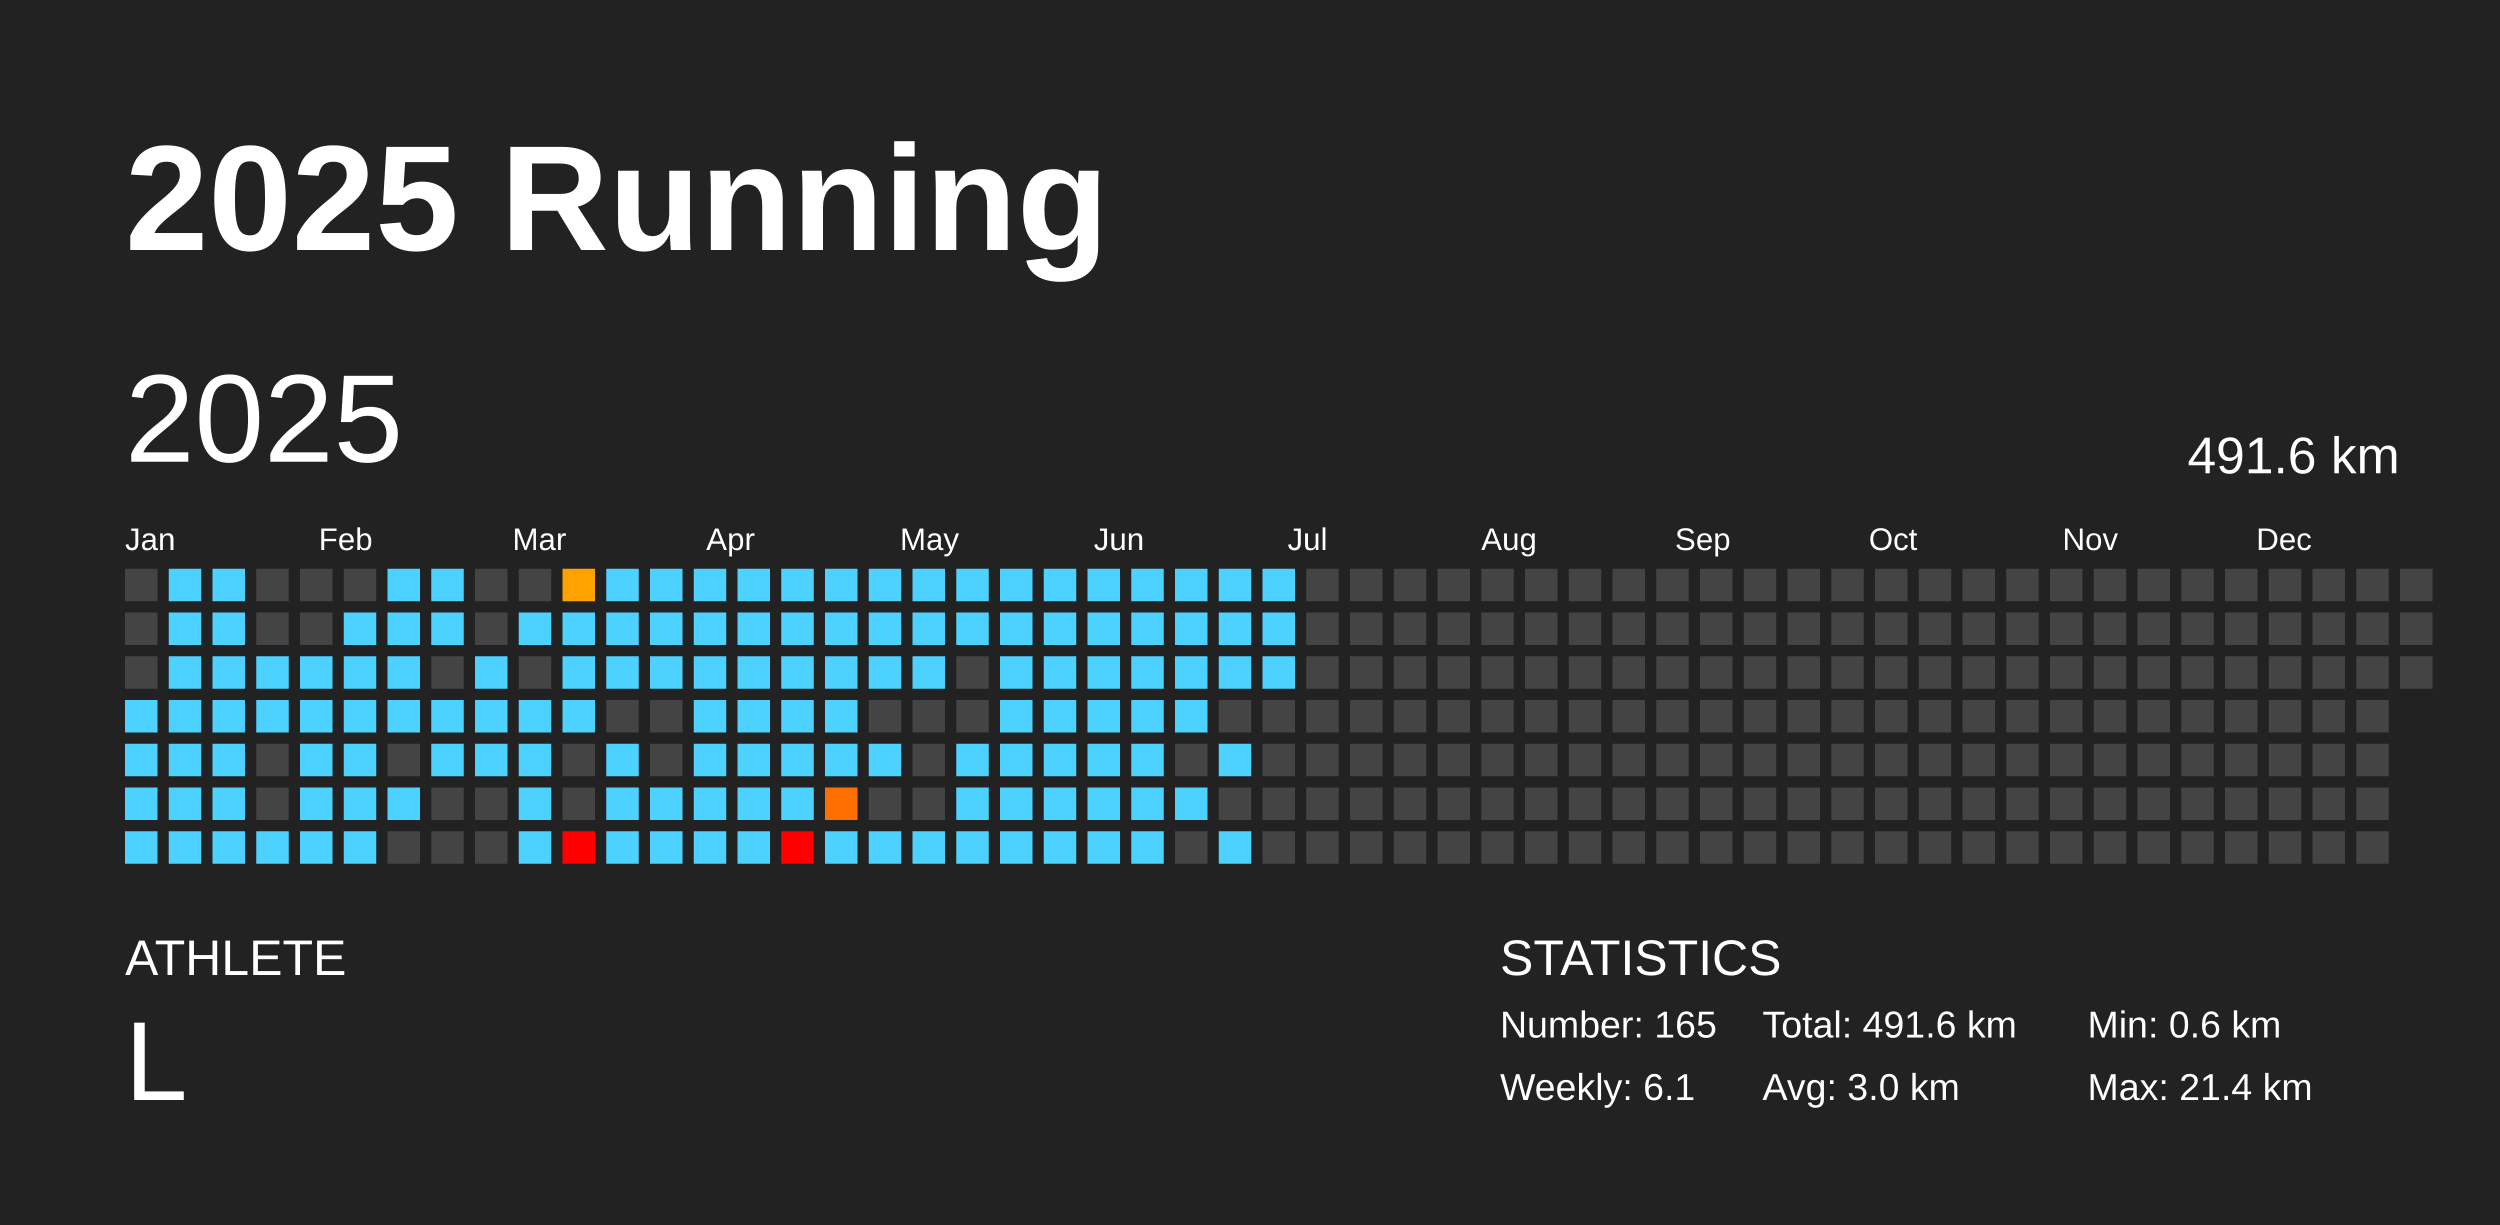
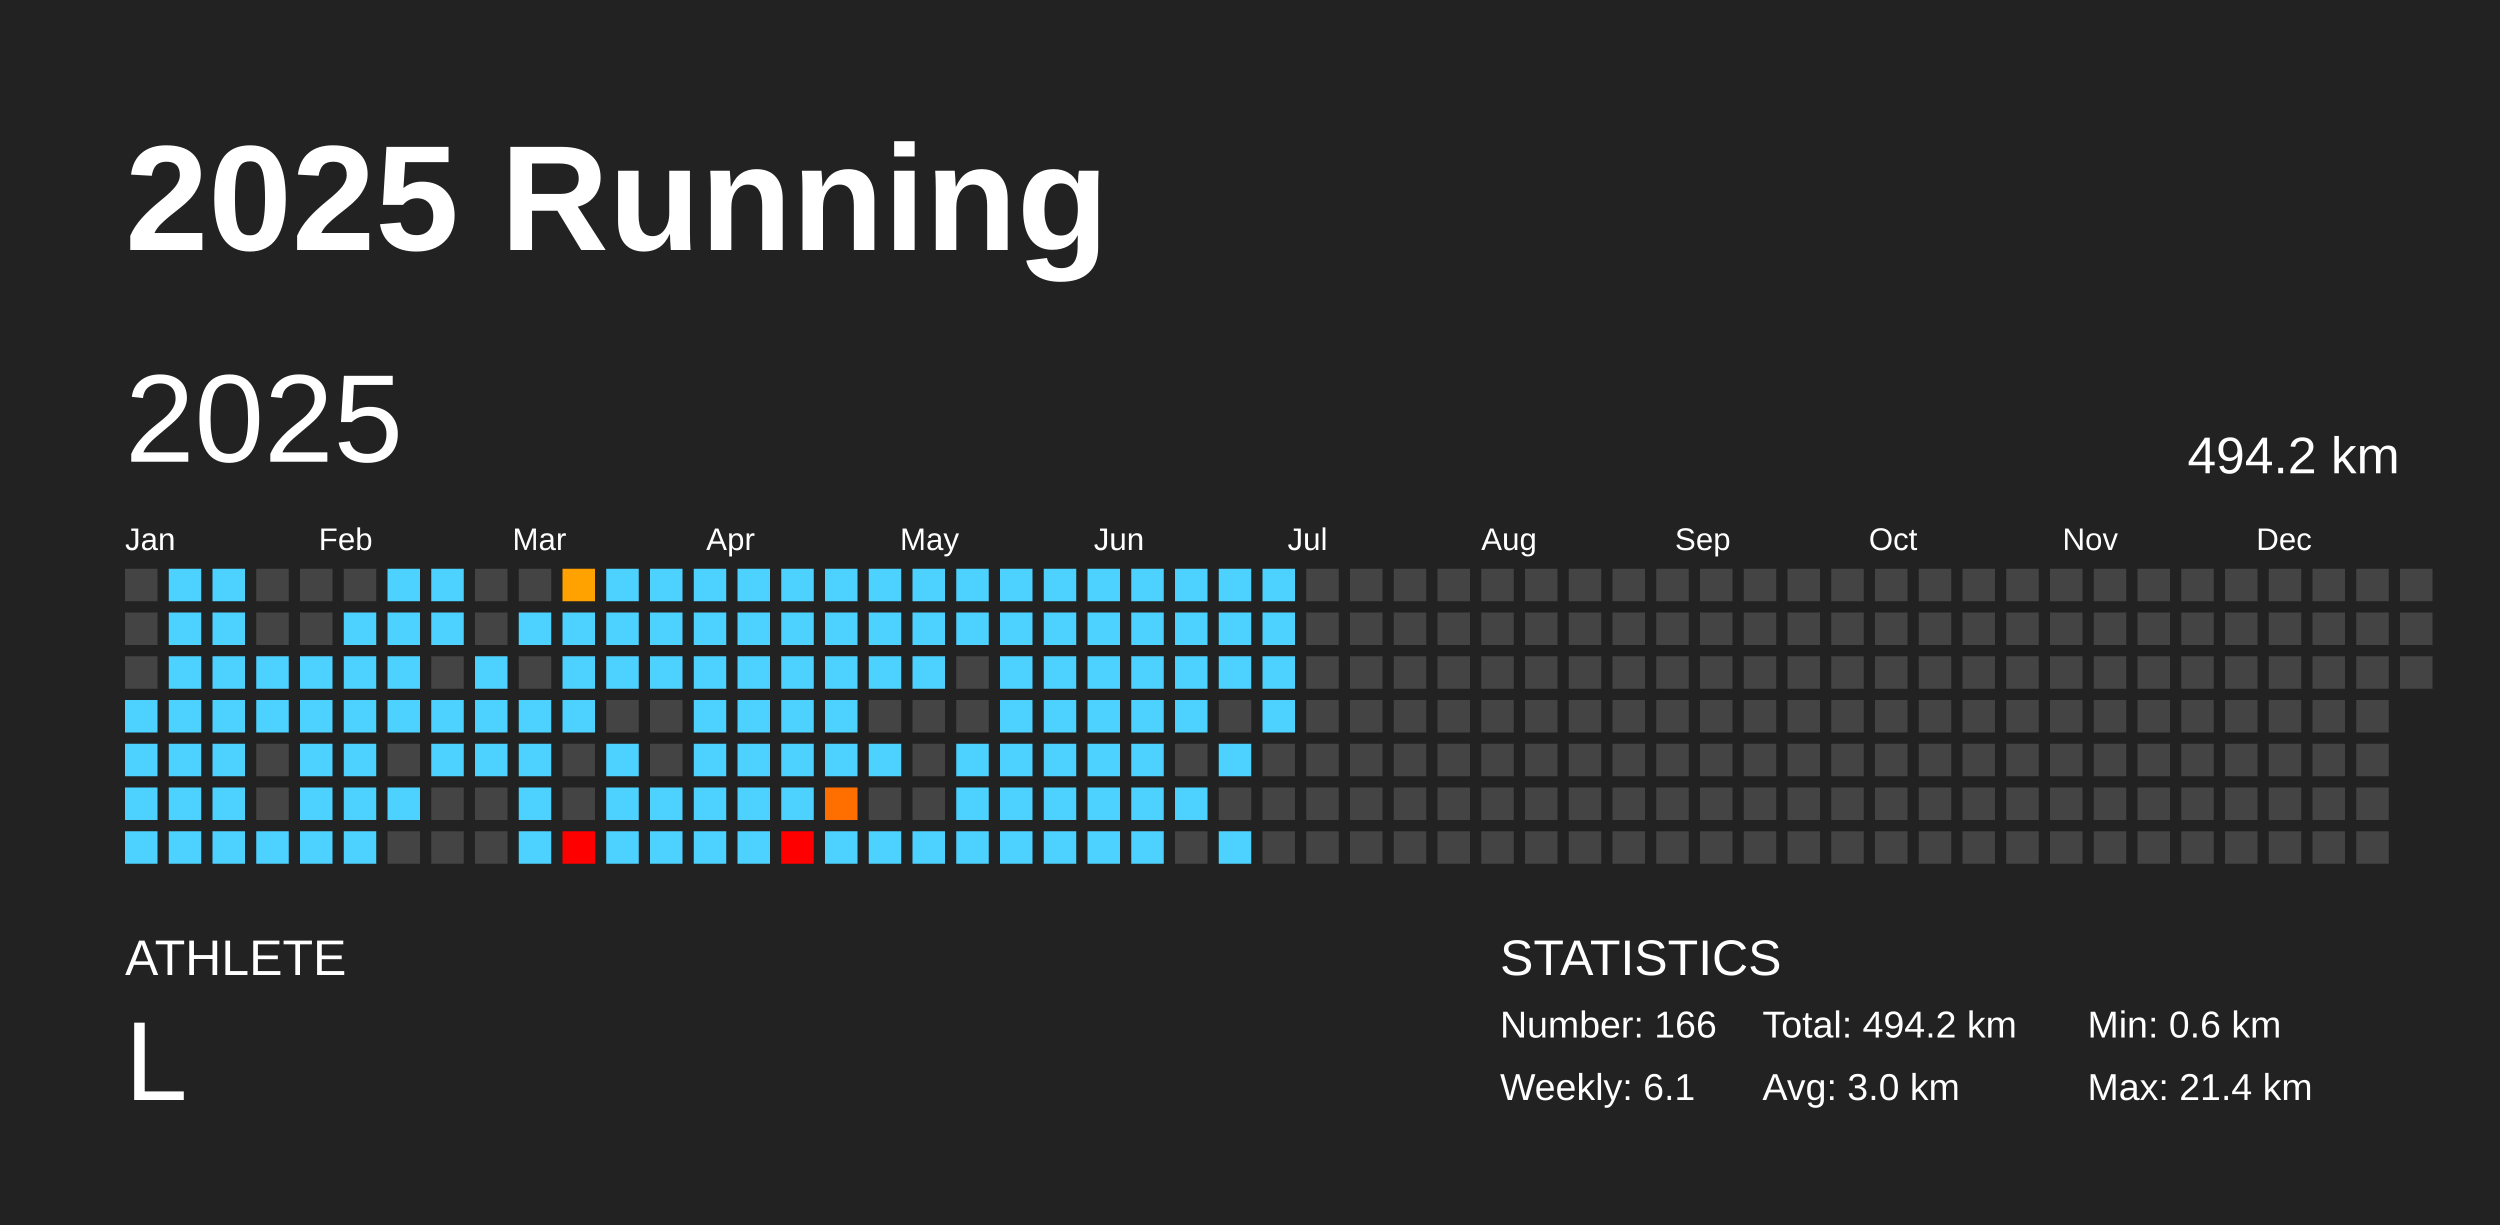
<svg xmlns="http://www.w3.org/2000/svg" baseProfile="full" height="98mm" version="1.1" viewBox="0,0,200,98" width="200mm">
  <defs />
  <rect fill="#222222" height="98" width="200" x="0" y="0" />
  <text fill="#FFFFFF" style="font-size:12px; font-family:Arial; font-weight:bold;" x="10" y="20">2025 Running</text>
  <text fill="#FFFFFF" style="font-size:4px; font-family:Arial" x="10" y="78">ATHLETE</text>
  <text fill="#FFFFFF" style="font-size:9px; font-family:Arial" x="10" y="88">L</text>
  <text fill="#FFFFFF" style="font-size:4px; font-family:Arial" x="120" y="78">STATISTICS</text>
-   <text fill="#FFFFFF" style="font-size:3px; font-family:Arial" x="120" y="83">Number: 165</text>
+   <text fill="#FFFFFF" style="font-size:3px; font-family:Arial" x="120" y="83">Number: 166</text>
  <text fill="#FFFFFF" style="font-size:3px; font-family:Arial" x="120" y="88">Weekly: 6.1</text>
-   <text fill="#FFFFFF" style="font-size:3px; font-family:Arial" x="141" y="83">Total: 491.6 km</text>
+   <text fill="#FFFFFF" style="font-size:3px; font-family:Arial" x="141" y="83">Total: 494.2 km</text>
  <text fill="#FFFFFF" style="font-size:3px; font-family:Arial" x="141" y="88">Avg: 3.0 km</text>
  <text fill="#FFFFFF" style="font-size:3px; font-family:Arial" x="167" y="83">Min: 0.6 km</text>
  <text fill="#FFFFFF" style="font-size:3px; font-family:Arial" x="167" y="88">Max: 21.4 km</text>
  <text dominant-baseline="hanging" fill="#FFFFFF" style="font-size:10.0px; font-family:Arial;" x="10" y="30">2025</text>
-   <text dominant-baseline="hanging" fill="#FFFFFF" style="font-size:4.125px; font-family:Arial;" x="175" y="35">491.6 km</text>
+   <text dominant-baseline="hanging" fill="#FFFFFF" style="font-size:4.125px; font-family:Arial;" x="175" y="35">494.2 km</text>
  <text fill="#FFFFFF" style="font-size:2.5px; font-family:Arial" x="10.0" y="44">Jan</text>
  <text fill="#FFFFFF" style="font-size:2.5px; font-family:Arial" x="25.5" y="44">Feb</text>
  <text fill="#FFFFFF" style="font-size:2.5px; font-family:Arial" x="41.0" y="44">Mar</text>
  <text fill="#FFFFFF" style="font-size:2.5px; font-family:Arial" x="56.5" y="44">Apr</text>
  <text fill="#FFFFFF" style="font-size:2.5px; font-family:Arial" x="72.0" y="44">May</text>
  <text fill="#FFFFFF" style="font-size:2.5px; font-family:Arial" x="87.5" y="44">Jun</text>
  <text fill="#FFFFFF" style="font-size:2.5px; font-family:Arial" x="103.0" y="44">Jul</text>
  <text fill="#FFFFFF" style="font-size:2.5px; font-family:Arial" x="118.5" y="44">Aug</text>
  <text fill="#FFFFFF" style="font-size:2.5px; font-family:Arial" x="134.0" y="44">Sep</text>
  <text fill="#FFFFFF" style="font-size:2.5px; font-family:Arial" x="149.5" y="44">Oct</text>
  <text fill="#FFFFFF" style="font-size:2.5px; font-family:Arial" x="165.0" y="44">Nov</text>
  <text fill="#FFFFFF" style="font-size:2.5px; font-family:Arial" x="180.5" y="44">Dec</text>
  <rect fill="#444444" height="2.6" width="2.6" x="10.0" y="45.5" />
  <rect fill="#444444" height="2.6" width="2.6" x="10.0" y="49.0" />
  <rect fill="#444444" height="2.6" width="2.6" x="10.0" y="52.5" />
  <rect fill="#4dd2ff" height="2.6" width="2.6" x="10.0" y="56.0" />
  <rect fill="#4dd2ff" height="2.6" width="2.6" x="10.0" y="59.5" />
  <rect fill="#4dd2ff" height="2.6" width="2.6" x="10.0" y="63.0" />
  <rect fill="#4dd2ff" height="2.6" width="2.6" x="10.0" y="66.5" />
  <rect fill="#4dd2ff" height="2.6" width="2.6" x="13.5" y="45.5" />
  <rect fill="#4dd2ff" height="2.6" width="2.6" x="13.5" y="49.0" />
  <rect fill="#4dd2ff" height="2.6" width="2.6" x="13.5" y="52.5" />
  <rect fill="#4dd2ff" height="2.6" width="2.6" x="13.5" y="56.0" />
  <rect fill="#4dd2ff" height="2.6" width="2.6" x="13.5" y="59.5" />
  <rect fill="#4dd2ff" height="2.6" width="2.6" x="13.5" y="63.0" />
  <rect fill="#4dd2ff" height="2.6" width="2.6" x="13.5" y="66.5" />
  <rect fill="#4dd2ff" height="2.6" width="2.6" x="17.0" y="45.5" />
  <rect fill="#4dd2ff" height="2.6" width="2.6" x="17.0" y="49.0" />
  <rect fill="#4dd2ff" height="2.6" width="2.6" x="17.0" y="52.5" />
  <rect fill="#4dd2ff" height="2.6" width="2.6" x="17.0" y="56.0" />
  <rect fill="#4dd2ff" height="2.6" width="2.6" x="17.0" y="59.5" />
  <rect fill="#4dd2ff" height="2.6" width="2.6" x="17.0" y="63.0" />
  <rect fill="#4dd2ff" height="2.6" width="2.6" x="17.0" y="66.5" />
  <rect fill="#444444" height="2.6" width="2.6" x="20.5" y="45.5" />
  <rect fill="#444444" height="2.6" width="2.6" x="20.5" y="49.0" />
  <rect fill="#4dd2ff" height="2.6" width="2.6" x="20.5" y="52.5" />
  <rect fill="#4dd2ff" height="2.6" width="2.6" x="20.5" y="56.0" />
  <rect fill="#444444" height="2.6" width="2.6" x="20.5" y="59.5" />
  <rect fill="#444444" height="2.6" width="2.6" x="20.5" y="63.0" />
  <rect fill="#4dd2ff" height="2.6" width="2.6" x="20.5" y="66.5" />
  <rect fill="#444444" height="2.6" width="2.6" x="24.0" y="45.5" />
  <rect fill="#444444" height="2.6" width="2.6" x="24.0" y="49.0" />
  <rect fill="#4dd2ff" height="2.6" width="2.6" x="24.0" y="52.5" />
  <rect fill="#4dd2ff" height="2.6" width="2.6" x="24.0" y="56.0" />
  <rect fill="#4dd2ff" height="2.6" width="2.6" x="24.0" y="59.5" />
  <rect fill="#4dd2ff" height="2.6" width="2.6" x="24.0" y="63.0" />
  <rect fill="#4dd2ff" height="2.6" width="2.6" x="24.0" y="66.5" />
  <rect fill="#444444" height="2.6" width="2.6" x="27.5" y="45.5" />
  <rect fill="#4dd2ff" height="2.6" width="2.6" x="27.5" y="49.0" />
  <rect fill="#4dd2ff" height="2.6" width="2.6" x="27.5" y="52.5" />
  <rect fill="#4dd2ff" height="2.6" width="2.6" x="27.5" y="56.0" />
  <rect fill="#4dd2ff" height="2.6" width="2.6" x="27.5" y="59.5" />
  <rect fill="#4dd2ff" height="2.6" width="2.6" x="27.5" y="63.0" />
  <rect fill="#4dd2ff" height="2.6" width="2.6" x="27.5" y="66.5" />
  <rect fill="#4dd2ff" height="2.6" width="2.6" x="31.0" y="45.5" />
  <rect fill="#4dd2ff" height="2.6" width="2.6" x="31.0" y="49.0" />
  <rect fill="#4dd2ff" height="2.6" width="2.6" x="31.0" y="52.5" />
  <rect fill="#4dd2ff" height="2.6" width="2.6" x="31.0" y="56.0" />
  <rect fill="#444444" height="2.6" width="2.6" x="31.0" y="59.5" />
  <rect fill="#4dd2ff" height="2.6" width="2.6" x="31.0" y="63.0" />
  <rect fill="#444444" height="2.6" width="2.6" x="31.0" y="66.5" />
  <rect fill="#4dd2ff" height="2.6" width="2.6" x="34.5" y="45.5" />
  <rect fill="#4dd2ff" height="2.6" width="2.6" x="34.5" y="49.0" />
  <rect fill="#444444" height="2.6" width="2.6" x="34.5" y="52.5" />
  <rect fill="#4dd2ff" height="2.6" width="2.6" x="34.5" y="56.0" />
  <rect fill="#4dd2ff" height="2.6" width="2.6" x="34.5" y="59.5" />
  <rect fill="#444444" height="2.6" width="2.6" x="34.5" y="63.0" />
  <rect fill="#444444" height="2.6" width="2.6" x="34.5" y="66.5" />
  <rect fill="#444444" height="2.6" width="2.6" x="38.0" y="45.5" />
  <rect fill="#444444" height="2.6" width="2.6" x="38.0" y="49.0" />
  <rect fill="#4dd2ff" height="2.6" width="2.6" x="38.0" y="52.5" />
  <rect fill="#4dd2ff" height="2.6" width="2.6" x="38.0" y="56.0" />
  <rect fill="#4dd2ff" height="2.6" width="2.6" x="38.0" y="59.5" />
  <rect fill="#444444" height="2.6" width="2.6" x="38.0" y="63.0" />
  <rect fill="#444444" height="2.6" width="2.6" x="38.0" y="66.5" />
  <rect fill="#444444" height="2.6" width="2.6" x="41.5" y="45.5" />
  <rect fill="#4dd2ff" height="2.6" width="2.6" x="41.5" y="49.0" />
  <rect fill="#444444" height="2.6" width="2.6" x="41.5" y="52.5" />
  <rect fill="#4dd2ff" height="2.6" width="2.6" x="41.5" y="56.0" />
  <rect fill="#4dd2ff" height="2.6" width="2.6" x="41.5" y="59.5" />
  <rect fill="#4dd2ff" height="2.6" width="2.6" x="41.5" y="63.0" />
  <rect fill="#4dd2ff" height="2.6" width="2.6" x="41.5" y="66.5" />
  <rect fill="#ffa200" height="2.6" width="2.6" x="45.0" y="45.5" />
  <rect fill="#4dd2ff" height="2.6" width="2.6" x="45.0" y="49.0" />
  <rect fill="#4dd2ff" height="2.6" width="2.6" x="45.0" y="52.5" />
  <rect fill="#4dd2ff" height="2.6" width="2.6" x="45.0" y="56.0" />
  <rect fill="#444444" height="2.6" width="2.6" x="45.0" y="59.5" />
  <rect fill="#444444" height="2.6" width="2.6" x="45.0" y="63.0" />
  <rect fill="red" height="2.6" width="2.6" x="45.0" y="66.5" />
  <rect fill="#4dd2ff" height="2.6" width="2.6" x="48.5" y="45.5" />
  <rect fill="#4dd2ff" height="2.6" width="2.6" x="48.5" y="49.0" />
  <rect fill="#4dd2ff" height="2.6" width="2.6" x="48.5" y="52.5" />
  <rect fill="#444444" height="2.6" width="2.6" x="48.5" y="56.0" />
  <rect fill="#4dd2ff" height="2.6" width="2.6" x="48.5" y="59.5" />
  <rect fill="#4dd2ff" height="2.6" width="2.6" x="48.5" y="63.0" />
  <rect fill="#4dd2ff" height="2.6" width="2.6" x="48.5" y="66.5" />
  <rect fill="#4dd2ff" height="2.6" width="2.6" x="52.0" y="45.5" />
  <rect fill="#4dd2ff" height="2.6" width="2.6" x="52.0" y="49.0" />
  <rect fill="#4dd2ff" height="2.6" width="2.6" x="52.0" y="52.5" />
  <rect fill="#444444" height="2.6" width="2.6" x="52.0" y="56.0" />
  <rect fill="#444444" height="2.6" width="2.6" x="52.0" y="59.5" />
  <rect fill="#4dd2ff" height="2.6" width="2.6" x="52.0" y="63.0" />
  <rect fill="#4dd2ff" height="2.6" width="2.6" x="52.0" y="66.5" />
  <rect fill="#4dd2ff" height="2.6" width="2.6" x="55.5" y="45.5" />
  <rect fill="#4dd2ff" height="2.6" width="2.6" x="55.5" y="49.0" />
  <rect fill="#4dd2ff" height="2.6" width="2.6" x="55.5" y="52.5" />
  <rect fill="#4dd2ff" height="2.6" width="2.6" x="55.5" y="56.0" />
  <rect fill="#4dd2ff" height="2.6" width="2.6" x="55.5" y="59.5" />
  <rect fill="#4dd2ff" height="2.6" width="2.6" x="55.5" y="63.0" />
  <rect fill="#4dd2ff" height="2.6" width="2.6" x="55.5" y="66.5" />
  <rect fill="#4dd2ff" height="2.6" width="2.6" x="59.0" y="45.5" />
  <rect fill="#4dd2ff" height="2.6" width="2.6" x="59.0" y="49.0" />
  <rect fill="#4dd2ff" height="2.6" width="2.6" x="59.0" y="52.5" />
  <rect fill="#4dd2ff" height="2.6" width="2.6" x="59.0" y="56.0" />
  <rect fill="#4dd2ff" height="2.6" width="2.6" x="59.0" y="59.5" />
  <rect fill="#4dd2ff" height="2.6" width="2.6" x="59.0" y="63.0" />
  <rect fill="#4dd2ff" height="2.6" width="2.6" x="59.0" y="66.5" />
  <rect fill="#4dd2ff" height="2.6" width="2.6" x="62.5" y="45.5" />
  <rect fill="#4dd2ff" height="2.6" width="2.6" x="62.5" y="49.0" />
  <rect fill="#4dd2ff" height="2.6" width="2.6" x="62.5" y="52.5" />
  <rect fill="#4dd2ff" height="2.6" width="2.6" x="62.5" y="56.0" />
  <rect fill="#4dd2ff" height="2.6" width="2.6" x="62.5" y="59.5" />
  <rect fill="#4dd2ff" height="2.6" width="2.6" x="62.5" y="63.0" />
  <rect fill="red" height="2.6" width="2.6" x="62.5" y="66.5" />
  <rect fill="#4dd2ff" height="2.6" width="2.6" x="66.0" y="45.5" />
  <rect fill="#4dd2ff" height="2.6" width="2.6" x="66.0" y="49.0" />
  <rect fill="#4dd2ff" height="2.6" width="2.6" x="66.0" y="52.5" />
  <rect fill="#4dd2ff" height="2.6" width="2.6" x="66.0" y="56.0" />
  <rect fill="#4dd2ff" height="2.6" width="2.6" x="66.0" y="59.5" />
  <rect fill="#ff6f00" height="2.6" width="2.6" x="66.0" y="63.0" />
  <rect fill="#4dd2ff" height="2.6" width="2.6" x="66.0" y="66.5" />
  <rect fill="#4dd2ff" height="2.6" width="2.6" x="69.5" y="45.5" />
  <rect fill="#4dd2ff" height="2.6" width="2.6" x="69.5" y="49.0" />
  <rect fill="#4dd2ff" height="2.6" width="2.6" x="69.5" y="52.5" />
  <rect fill="#444444" height="2.6" width="2.6" x="69.5" y="56.0" />
  <rect fill="#4dd2ff" height="2.6" width="2.6" x="69.5" y="59.5" />
  <rect fill="#444444" height="2.6" width="2.6" x="69.5" y="63.0" />
  <rect fill="#4dd2ff" height="2.6" width="2.6" x="69.5" y="66.5" />
  <rect fill="#4dd2ff" height="2.6" width="2.6" x="73.0" y="45.5" />
  <rect fill="#4dd2ff" height="2.6" width="2.6" x="73.0" y="49.0" />
  <rect fill="#4dd2ff" height="2.6" width="2.6" x="73.0" y="52.5" />
  <rect fill="#444444" height="2.6" width="2.6" x="73.0" y="56.0" />
  <rect fill="#444444" height="2.6" width="2.6" x="73.0" y="59.5" />
  <rect fill="#444444" height="2.6" width="2.6" x="73.0" y="63.0" />
  <rect fill="#4dd2ff" height="2.6" width="2.6" x="73.0" y="66.5" />
  <rect fill="#4dd2ff" height="2.6" width="2.6" x="76.5" y="45.5" />
  <rect fill="#4dd2ff" height="2.6" width="2.6" x="76.5" y="49.0" />
  <rect fill="#444444" height="2.6" width="2.6" x="76.5" y="52.5" />
  <rect fill="#444444" height="2.6" width="2.6" x="76.5" y="56.0" />
  <rect fill="#4dd2ff" height="2.6" width="2.6" x="76.5" y="59.5" />
  <rect fill="#4dd2ff" height="2.6" width="2.6" x="76.5" y="63.0" />
  <rect fill="#4dd2ff" height="2.6" width="2.6" x="76.5" y="66.5" />
  <rect fill="#4dd2ff" height="2.6" width="2.6" x="80.0" y="45.5" />
  <rect fill="#4dd2ff" height="2.6" width="2.6" x="80.0" y="49.0" />
  <rect fill="#4dd2ff" height="2.6" width="2.6" x="80.0" y="52.5" />
  <rect fill="#4dd2ff" height="2.6" width="2.6" x="80.0" y="56.0" />
  <rect fill="#4dd2ff" height="2.6" width="2.6" x="80.0" y="59.5" />
  <rect fill="#4dd2ff" height="2.6" width="2.6" x="80.0" y="63.0" />
  <rect fill="#4dd2ff" height="2.6" width="2.6" x="80.0" y="66.5" />
  <rect fill="#4dd2ff" height="2.6" width="2.6" x="83.5" y="45.5" />
  <rect fill="#4dd2ff" height="2.6" width="2.6" x="83.5" y="49.0" />
  <rect fill="#4dd2ff" height="2.6" width="2.6" x="83.5" y="52.5" />
  <rect fill="#4dd2ff" height="2.6" width="2.6" x="83.5" y="56.0" />
  <rect fill="#4dd2ff" height="2.6" width="2.6" x="83.5" y="59.5" />
  <rect fill="#4dd2ff" height="2.6" width="2.6" x="83.5" y="63.0" />
  <rect fill="#4dd2ff" height="2.6" width="2.6" x="83.5" y="66.5" />
  <rect fill="#4dd2ff" height="2.6" width="2.6" x="87.0" y="45.5" />
  <rect fill="#4dd2ff" height="2.6" width="2.6" x="87.0" y="49.0" />
  <rect fill="#4dd2ff" height="2.6" width="2.6" x="87.0" y="52.5" />
  <rect fill="#4dd2ff" height="2.6" width="2.6" x="87.0" y="56.0" />
  <rect fill="#4dd2ff" height="2.6" width="2.6" x="87.0" y="59.5" />
  <rect fill="#4dd2ff" height="2.6" width="2.6" x="87.0" y="63.0" />
  <rect fill="#4dd2ff" height="2.6" width="2.6" x="87.0" y="66.5" />
  <rect fill="#4dd2ff" height="2.6" width="2.6" x="90.5" y="45.5" />
  <rect fill="#4dd2ff" height="2.6" width="2.6" x="90.5" y="49.0" />
  <rect fill="#4dd2ff" height="2.6" width="2.6" x="90.5" y="52.5" />
  <rect fill="#4dd2ff" height="2.6" width="2.6" x="90.5" y="56.0" />
  <rect fill="#4dd2ff" height="2.6" width="2.6" x="90.5" y="59.5" />
  <rect fill="#4dd2ff" height="2.6" width="2.6" x="90.5" y="63.0" />
  <rect fill="#4dd2ff" height="2.6" width="2.6" x="90.5" y="66.5" />
  <rect fill="#4dd2ff" height="2.6" width="2.6" x="94.0" y="45.5" />
  <rect fill="#4dd2ff" height="2.6" width="2.6" x="94.0" y="49.0" />
  <rect fill="#4dd2ff" height="2.6" width="2.6" x="94.0" y="52.5" />
  <rect fill="#4dd2ff" height="2.6" width="2.6" x="94.0" y="56.0" />
  <rect fill="#444444" height="2.6" width="2.6" x="94.0" y="59.5" />
  <rect fill="#4dd2ff" height="2.6" width="2.6" x="94.0" y="63.0" />
  <rect fill="#444444" height="2.6" width="2.6" x="94.0" y="66.5" />
  <rect fill="#4dd2ff" height="2.6" width="2.6" x="97.5" y="45.5" />
  <rect fill="#4dd2ff" height="2.6" width="2.6" x="97.5" y="49.0" />
  <rect fill="#4dd2ff" height="2.6" width="2.6" x="97.5" y="52.5" />
  <rect fill="#444444" height="2.6" width="2.6" x="97.5" y="56.0" />
  <rect fill="#4dd2ff" height="2.6" width="2.6" x="97.5" y="59.5" />
  <rect fill="#444444" height="2.6" width="2.6" x="97.5" y="63.0" />
  <rect fill="#4dd2ff" height="2.6" width="2.6" x="97.5" y="66.5" />
  <rect fill="#4dd2ff" height="2.6" width="2.6" x="101.0" y="45.5" />
  <rect fill="#4dd2ff" height="2.6" width="2.6" x="101.0" y="49.0" />
  <rect fill="#4dd2ff" height="2.6" width="2.6" x="101.0" y="52.5" />
-   <rect fill="#444444" height="2.6" width="2.6" x="101.0" y="56.0" />
+   <rect fill="#4dd2ff" height="2.6" width="2.6" x="101.0" y="56.0" />
  <rect fill="#444444" height="2.6" width="2.6" x="101.0" y="59.5" />
  <rect fill="#444444" height="2.6" width="2.6" x="101.0" y="63.0" />
  <rect fill="#444444" height="2.6" width="2.6" x="101.0" y="66.5" />
  <rect fill="#444444" height="2.6" width="2.6" x="104.5" y="45.5" />
  <rect fill="#444444" height="2.6" width="2.6" x="104.5" y="49.0" />
  <rect fill="#444444" height="2.6" width="2.6" x="104.5" y="52.5" />
  <rect fill="#444444" height="2.6" width="2.6" x="104.5" y="56.0" />
  <rect fill="#444444" height="2.6" width="2.6" x="104.5" y="59.5" />
  <rect fill="#444444" height="2.6" width="2.6" x="104.5" y="63.0" />
  <rect fill="#444444" height="2.6" width="2.6" x="104.5" y="66.5" />
  <rect fill="#444444" height="2.6" width="2.6" x="108.0" y="45.5" />
  <rect fill="#444444" height="2.6" width="2.6" x="108.0" y="49.0" />
  <rect fill="#444444" height="2.6" width="2.6" x="108.0" y="52.5" />
  <rect fill="#444444" height="2.6" width="2.6" x="108.0" y="56.0" />
  <rect fill="#444444" height="2.6" width="2.6" x="108.0" y="59.5" />
  <rect fill="#444444" height="2.6" width="2.6" x="108.0" y="63.0" />
  <rect fill="#444444" height="2.6" width="2.6" x="108.0" y="66.5" />
  <rect fill="#444444" height="2.6" width="2.6" x="111.5" y="45.5" />
  <rect fill="#444444" height="2.6" width="2.6" x="111.5" y="49.0" />
  <rect fill="#444444" height="2.6" width="2.6" x="111.5" y="52.5" />
  <rect fill="#444444" height="2.6" width="2.6" x="111.5" y="56.0" />
  <rect fill="#444444" height="2.6" width="2.6" x="111.5" y="59.5" />
  <rect fill="#444444" height="2.6" width="2.6" x="111.5" y="63.0" />
  <rect fill="#444444" height="2.6" width="2.6" x="111.5" y="66.5" />
  <rect fill="#444444" height="2.6" width="2.6" x="115.0" y="45.5" />
  <rect fill="#444444" height="2.6" width="2.6" x="115.0" y="49.0" />
  <rect fill="#444444" height="2.6" width="2.6" x="115.0" y="52.5" />
  <rect fill="#444444" height="2.6" width="2.6" x="115.0" y="56.0" />
  <rect fill="#444444" height="2.6" width="2.6" x="115.0" y="59.5" />
  <rect fill="#444444" height="2.6" width="2.6" x="115.0" y="63.0" />
  <rect fill="#444444" height="2.6" width="2.6" x="115.0" y="66.5" />
  <rect fill="#444444" height="2.6" width="2.6" x="118.5" y="45.5" />
  <rect fill="#444444" height="2.6" width="2.6" x="118.5" y="49.0" />
  <rect fill="#444444" height="2.6" width="2.6" x="118.5" y="52.5" />
  <rect fill="#444444" height="2.6" width="2.6" x="118.5" y="56.0" />
  <rect fill="#444444" height="2.6" width="2.6" x="118.5" y="59.5" />
  <rect fill="#444444" height="2.6" width="2.6" x="118.5" y="63.0" />
  <rect fill="#444444" height="2.6" width="2.6" x="118.5" y="66.5" />
  <rect fill="#444444" height="2.6" width="2.6" x="122.0" y="45.5" />
  <rect fill="#444444" height="2.6" width="2.6" x="122.0" y="49.0" />
  <rect fill="#444444" height="2.6" width="2.6" x="122.0" y="52.5" />
  <rect fill="#444444" height="2.6" width="2.6" x="122.0" y="56.0" />
  <rect fill="#444444" height="2.6" width="2.6" x="122.0" y="59.5" />
  <rect fill="#444444" height="2.6" width="2.6" x="122.0" y="63.0" />
  <rect fill="#444444" height="2.6" width="2.6" x="122.0" y="66.5" />
  <rect fill="#444444" height="2.6" width="2.6" x="125.5" y="45.5" />
  <rect fill="#444444" height="2.6" width="2.6" x="125.5" y="49.0" />
  <rect fill="#444444" height="2.6" width="2.6" x="125.5" y="52.5" />
  <rect fill="#444444" height="2.6" width="2.6" x="125.5" y="56.0" />
  <rect fill="#444444" height="2.6" width="2.6" x="125.5" y="59.5" />
  <rect fill="#444444" height="2.6" width="2.6" x="125.5" y="63.0" />
  <rect fill="#444444" height="2.6" width="2.6" x="125.5" y="66.5" />
  <rect fill="#444444" height="2.6" width="2.6" x="129.0" y="45.5" />
  <rect fill="#444444" height="2.6" width="2.6" x="129.0" y="49.0" />
  <rect fill="#444444" height="2.6" width="2.6" x="129.0" y="52.5" />
  <rect fill="#444444" height="2.6" width="2.6" x="129.0" y="56.0" />
  <rect fill="#444444" height="2.6" width="2.6" x="129.0" y="59.5" />
  <rect fill="#444444" height="2.6" width="2.6" x="129.0" y="63.0" />
  <rect fill="#444444" height="2.6" width="2.6" x="129.0" y="66.5" />
  <rect fill="#444444" height="2.6" width="2.6" x="132.5" y="45.5" />
  <rect fill="#444444" height="2.6" width="2.6" x="132.5" y="49.0" />
  <rect fill="#444444" height="2.6" width="2.6" x="132.5" y="52.5" />
  <rect fill="#444444" height="2.6" width="2.6" x="132.5" y="56.0" />
  <rect fill="#444444" height="2.6" width="2.6" x="132.5" y="59.5" />
  <rect fill="#444444" height="2.6" width="2.6" x="132.5" y="63.0" />
  <rect fill="#444444" height="2.6" width="2.6" x="132.5" y="66.5" />
  <rect fill="#444444" height="2.6" width="2.6" x="136.0" y="45.5" />
  <rect fill="#444444" height="2.6" width="2.6" x="136.0" y="49.0" />
  <rect fill="#444444" height="2.6" width="2.6" x="136.0" y="52.5" />
  <rect fill="#444444" height="2.6" width="2.6" x="136.0" y="56.0" />
  <rect fill="#444444" height="2.6" width="2.6" x="136.0" y="59.5" />
  <rect fill="#444444" height="2.6" width="2.6" x="136.0" y="63.0" />
  <rect fill="#444444" height="2.6" width="2.6" x="136.0" y="66.5" />
  <rect fill="#444444" height="2.6" width="2.6" x="139.5" y="45.5" />
  <rect fill="#444444" height="2.6" width="2.6" x="139.5" y="49.0" />
  <rect fill="#444444" height="2.6" width="2.6" x="139.5" y="52.5" />
  <rect fill="#444444" height="2.6" width="2.6" x="139.5" y="56.0" />
  <rect fill="#444444" height="2.6" width="2.6" x="139.5" y="59.5" />
  <rect fill="#444444" height="2.6" width="2.6" x="139.5" y="63.0" />
  <rect fill="#444444" height="2.6" width="2.6" x="139.5" y="66.5" />
  <rect fill="#444444" height="2.6" width="2.6" x="143.0" y="45.5" />
  <rect fill="#444444" height="2.6" width="2.6" x="143.0" y="49.0" />
  <rect fill="#444444" height="2.6" width="2.6" x="143.0" y="52.5" />
  <rect fill="#444444" height="2.6" width="2.6" x="143.0" y="56.0" />
  <rect fill="#444444" height="2.6" width="2.6" x="143.0" y="59.5" />
  <rect fill="#444444" height="2.6" width="2.6" x="143.0" y="63.0" />
  <rect fill="#444444" height="2.6" width="2.6" x="143.0" y="66.5" />
  <rect fill="#444444" height="2.6" width="2.6" x="146.5" y="45.5" />
  <rect fill="#444444" height="2.6" width="2.6" x="146.5" y="49.0" />
  <rect fill="#444444" height="2.6" width="2.6" x="146.5" y="52.5" />
  <rect fill="#444444" height="2.6" width="2.6" x="146.5" y="56.0" />
  <rect fill="#444444" height="2.6" width="2.6" x="146.5" y="59.5" />
  <rect fill="#444444" height="2.6" width="2.6" x="146.5" y="63.0" />
  <rect fill="#444444" height="2.6" width="2.6" x="146.5" y="66.5" />
  <rect fill="#444444" height="2.6" width="2.6" x="150.0" y="45.5" />
  <rect fill="#444444" height="2.6" width="2.6" x="150.0" y="49.0" />
  <rect fill="#444444" height="2.6" width="2.6" x="150.0" y="52.5" />
  <rect fill="#444444" height="2.6" width="2.6" x="150.0" y="56.0" />
  <rect fill="#444444" height="2.6" width="2.6" x="150.0" y="59.5" />
  <rect fill="#444444" height="2.6" width="2.6" x="150.0" y="63.0" />
  <rect fill="#444444" height="2.6" width="2.6" x="150.0" y="66.5" />
  <rect fill="#444444" height="2.6" width="2.6" x="153.5" y="45.5" />
  <rect fill="#444444" height="2.6" width="2.6" x="153.5" y="49.0" />
  <rect fill="#444444" height="2.6" width="2.6" x="153.5" y="52.5" />
  <rect fill="#444444" height="2.6" width="2.6" x="153.5" y="56.0" />
  <rect fill="#444444" height="2.6" width="2.6" x="153.5" y="59.5" />
  <rect fill="#444444" height="2.6" width="2.6" x="153.5" y="63.0" />
  <rect fill="#444444" height="2.6" width="2.6" x="153.5" y="66.5" />
  <rect fill="#444444" height="2.6" width="2.6" x="157.0" y="45.5" />
  <rect fill="#444444" height="2.6" width="2.6" x="157.0" y="49.0" />
  <rect fill="#444444" height="2.6" width="2.6" x="157.0" y="52.5" />
  <rect fill="#444444" height="2.6" width="2.6" x="157.0" y="56.0" />
  <rect fill="#444444" height="2.6" width="2.6" x="157.0" y="59.5" />
  <rect fill="#444444" height="2.6" width="2.6" x="157.0" y="63.0" />
  <rect fill="#444444" height="2.6" width="2.6" x="157.0" y="66.5" />
  <rect fill="#444444" height="2.6" width="2.6" x="160.5" y="45.5" />
  <rect fill="#444444" height="2.6" width="2.6" x="160.5" y="49.0" />
  <rect fill="#444444" height="2.6" width="2.6" x="160.5" y="52.5" />
  <rect fill="#444444" height="2.6" width="2.6" x="160.5" y="56.0" />
  <rect fill="#444444" height="2.6" width="2.6" x="160.5" y="59.5" />
  <rect fill="#444444" height="2.6" width="2.6" x="160.5" y="63.0" />
  <rect fill="#444444" height="2.6" width="2.6" x="160.5" y="66.5" />
  <rect fill="#444444" height="2.6" width="2.6" x="164.0" y="45.5" />
  <rect fill="#444444" height="2.6" width="2.6" x="164.0" y="49.0" />
  <rect fill="#444444" height="2.6" width="2.6" x="164.0" y="52.5" />
  <rect fill="#444444" height="2.6" width="2.6" x="164.0" y="56.0" />
  <rect fill="#444444" height="2.6" width="2.6" x="164.0" y="59.5" />
  <rect fill="#444444" height="2.6" width="2.6" x="164.0" y="63.0" />
  <rect fill="#444444" height="2.6" width="2.6" x="164.0" y="66.5" />
  <rect fill="#444444" height="2.6" width="2.6" x="167.5" y="45.5" />
  <rect fill="#444444" height="2.6" width="2.6" x="167.5" y="49.0" />
  <rect fill="#444444" height="2.6" width="2.6" x="167.5" y="52.5" />
  <rect fill="#444444" height="2.6" width="2.6" x="167.5" y="56.0" />
  <rect fill="#444444" height="2.6" width="2.6" x="167.5" y="59.5" />
  <rect fill="#444444" height="2.6" width="2.6" x="167.5" y="63.0" />
  <rect fill="#444444" height="2.6" width="2.6" x="167.5" y="66.5" />
  <rect fill="#444444" height="2.6" width="2.6" x="171.0" y="45.5" />
  <rect fill="#444444" height="2.6" width="2.6" x="171.0" y="49.0" />
  <rect fill="#444444" height="2.6" width="2.6" x="171.0" y="52.5" />
  <rect fill="#444444" height="2.6" width="2.6" x="171.0" y="56.0" />
  <rect fill="#444444" height="2.6" width="2.6" x="171.0" y="59.5" />
  <rect fill="#444444" height="2.6" width="2.6" x="171.0" y="63.0" />
  <rect fill="#444444" height="2.6" width="2.6" x="171.0" y="66.5" />
  <rect fill="#444444" height="2.6" width="2.6" x="174.5" y="45.5" />
  <rect fill="#444444" height="2.6" width="2.6" x="174.5" y="49.0" />
  <rect fill="#444444" height="2.6" width="2.6" x="174.5" y="52.5" />
  <rect fill="#444444" height="2.6" width="2.6" x="174.5" y="56.0" />
  <rect fill="#444444" height="2.6" width="2.6" x="174.5" y="59.5" />
  <rect fill="#444444" height="2.6" width="2.6" x="174.5" y="63.0" />
  <rect fill="#444444" height="2.6" width="2.6" x="174.5" y="66.5" />
  <rect fill="#444444" height="2.6" width="2.6" x="178.0" y="45.5" />
  <rect fill="#444444" height="2.6" width="2.6" x="178.0" y="49.0" />
  <rect fill="#444444" height="2.6" width="2.6" x="178.0" y="52.5" />
  <rect fill="#444444" height="2.6" width="2.6" x="178.0" y="56.0" />
  <rect fill="#444444" height="2.6" width="2.6" x="178.0" y="59.5" />
  <rect fill="#444444" height="2.6" width="2.6" x="178.0" y="63.0" />
  <rect fill="#444444" height="2.6" width="2.6" x="178.0" y="66.5" />
  <rect fill="#444444" height="2.6" width="2.6" x="181.5" y="45.5" />
  <rect fill="#444444" height="2.6" width="2.6" x="181.5" y="49.0" />
  <rect fill="#444444" height="2.6" width="2.6" x="181.5" y="52.5" />
  <rect fill="#444444" height="2.6" width="2.6" x="181.5" y="56.0" />
  <rect fill="#444444" height="2.6" width="2.6" x="181.5" y="59.5" />
  <rect fill="#444444" height="2.6" width="2.6" x="181.5" y="63.0" />
  <rect fill="#444444" height="2.6" width="2.6" x="181.5" y="66.5" />
  <rect fill="#444444" height="2.6" width="2.6" x="185.0" y="45.5" />
  <rect fill="#444444" height="2.6" width="2.6" x="185.0" y="49.0" />
  <rect fill="#444444" height="2.6" width="2.6" x="185.0" y="52.5" />
  <rect fill="#444444" height="2.6" width="2.6" x="185.0" y="56.0" />
  <rect fill="#444444" height="2.6" width="2.6" x="185.0" y="59.5" />
  <rect fill="#444444" height="2.6" width="2.6" x="185.0" y="63.0" />
  <rect fill="#444444" height="2.6" width="2.6" x="185.0" y="66.5" />
  <rect fill="#444444" height="2.6" width="2.6" x="188.5" y="45.5" />
  <rect fill="#444444" height="2.6" width="2.6" x="188.5" y="49.0" />
  <rect fill="#444444" height="2.6" width="2.6" x="188.5" y="52.5" />
  <rect fill="#444444" height="2.6" width="2.6" x="188.5" y="56.0" />
  <rect fill="#444444" height="2.6" width="2.6" x="188.5" y="59.5" />
  <rect fill="#444444" height="2.6" width="2.6" x="188.5" y="63.0" />
  <rect fill="#444444" height="2.6" width="2.6" x="188.5" y="66.5" />
  <rect fill="#444444" height="2.6" width="2.6" x="192.0" y="45.5" />
  <rect fill="#444444" height="2.6" width="2.6" x="192.0" y="49.0" />
  <rect fill="#444444" height="2.6" width="2.6" x="192.0" y="52.5" />
</svg>
